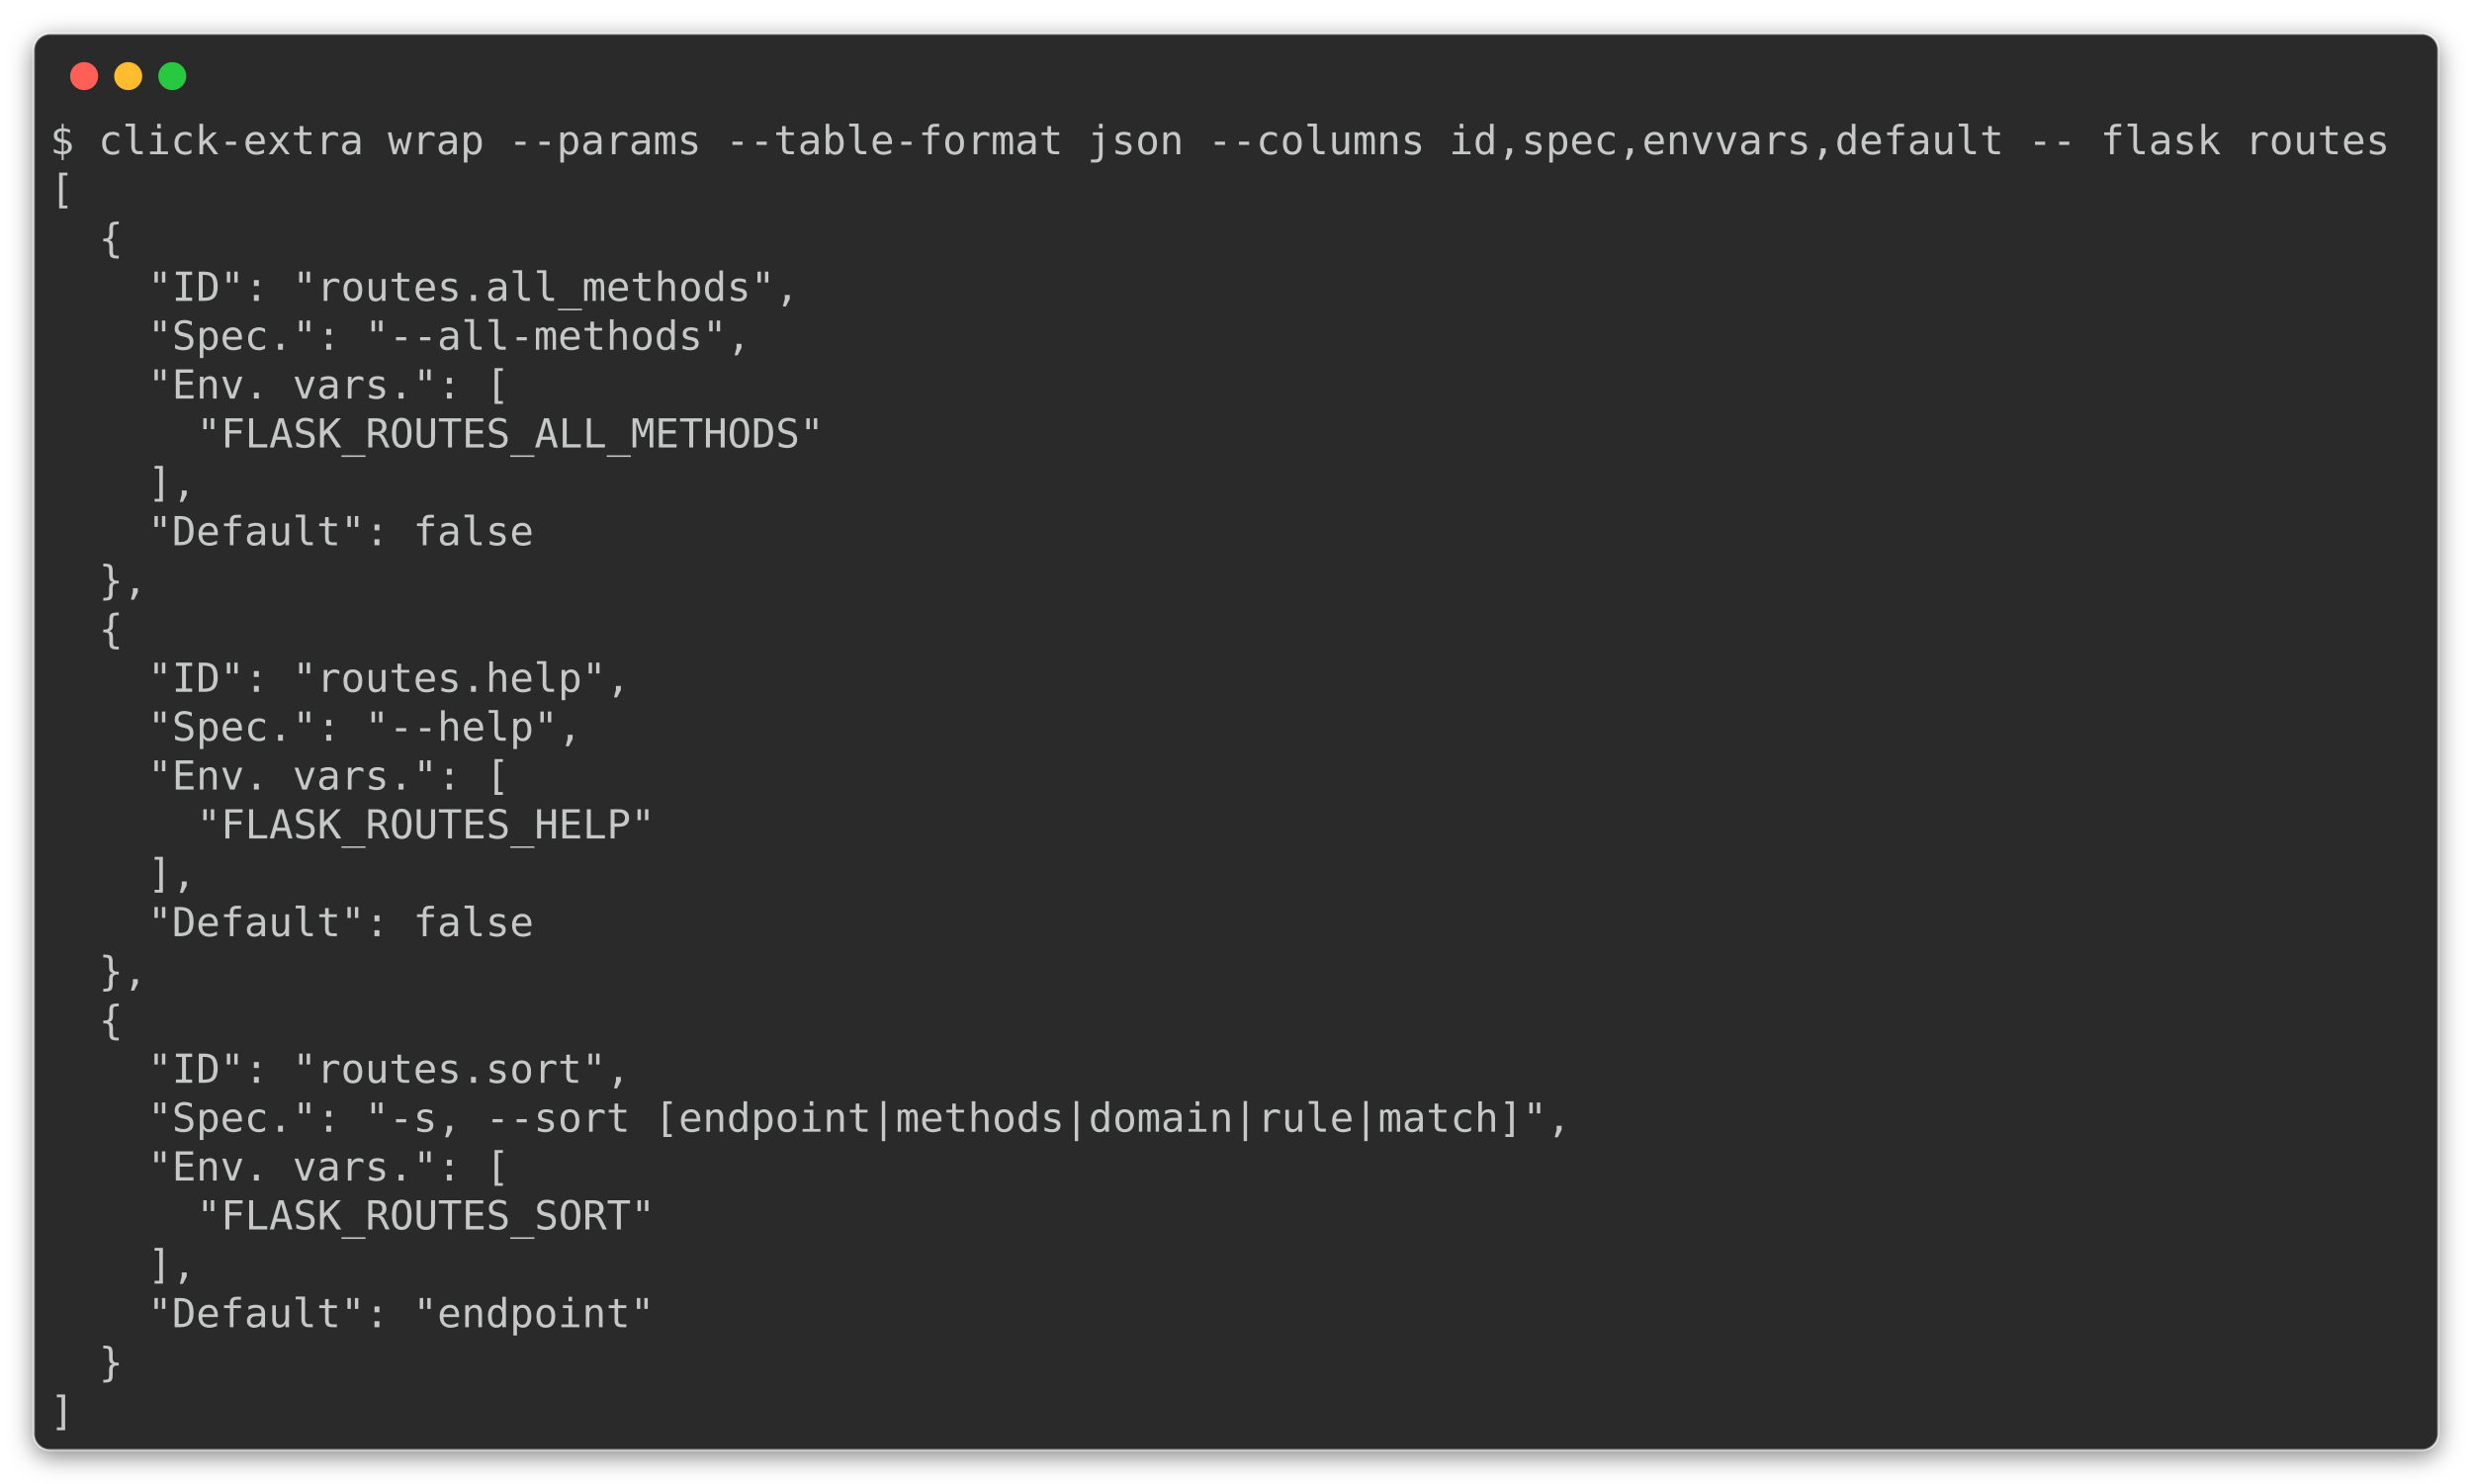
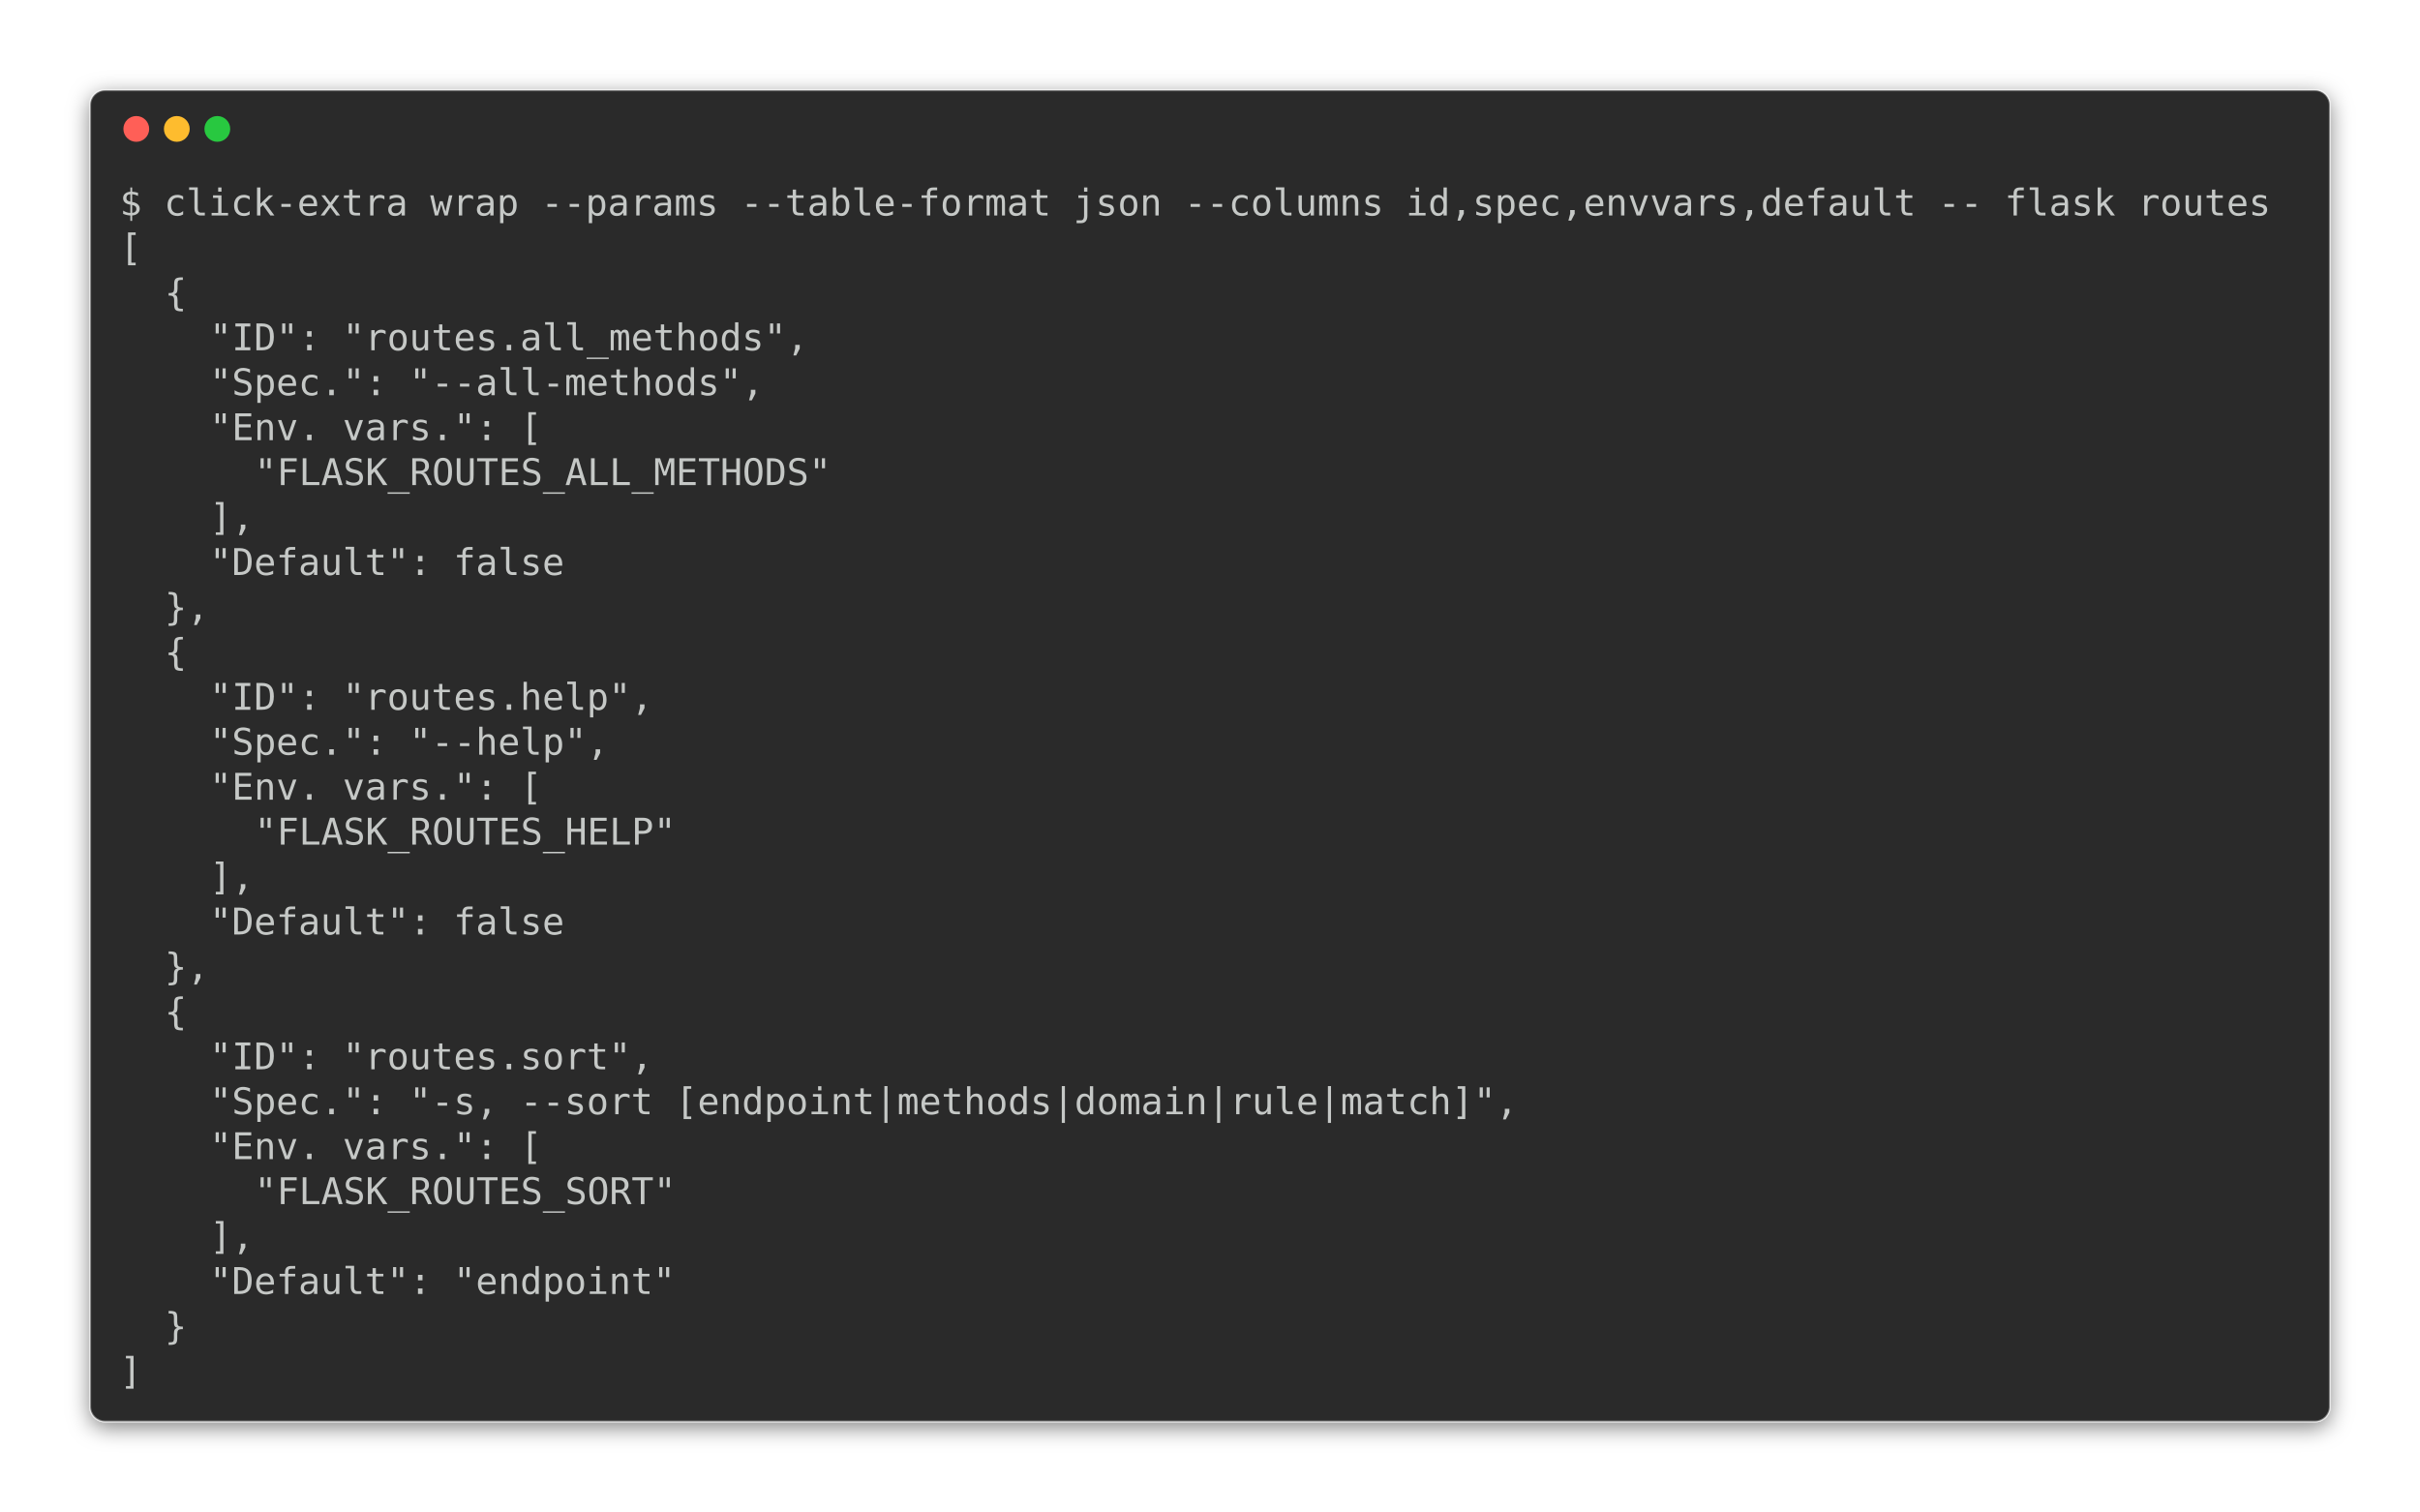
- <svg xmlns="http://www.w3.org/2000/svg" class="rich-terminal" viewBox="0 0 1234 740.8">
+ <svg xmlns="http://www.w3.org/2000/svg" class="rich-terminal" viewBox="0 0 1314 820.8">
  <style>

    @font-face {
        font-family: "Fira Code";
        src: local("FiraCode-Regular"),
                url("https://cdnjs.cloudflare.com/ajax/libs/firacode/6.2.0/woff2/FiraCode-Regular.woff2") format("woff2"),
                url("https://cdnjs.cloudflare.com/ajax/libs/firacode/6.2.0/woff/FiraCode-Regular.woff") format("woff");
        font-style: normal;
        font-weight: 400;
    }
    @font-face {
        font-family: "Fira Code";
        src: local("FiraCode-Bold"),
                url("https://cdnjs.cloudflare.com/ajax/libs/firacode/6.2.0/woff2/FiraCode-Bold.woff2") format("woff2"),
                url("https://cdnjs.cloudflare.com/ajax/libs/firacode/6.2.0/woff/FiraCode-Bold.woff") format("woff");
        font-style: bold;
        font-weight: 700;
    }

    .wrap-flask-json-screen-matrix {
        font-family: Fira Code, monospace;
        font-size: 20px;
        line-height: 24.4px;
        font-variant-east-asian: full-width;
    }

    .wrap-flask-json-screen-title {
        font-size: 18px;
        font-weight: bold;
        font-family: arial;
    }

    .wrap-flask-json-screen-r1 { fill: #c5c8c6 }
    </style>
  <defs>
    <clipPath id="wrap-flask-json-screen-clip-terminal">
      <rect x="0" y="0" width="1182.4" height="657.8" />
    </clipPath>
    <clipPath id="wrap-flask-json-screen-line-0">
      <rect x="0" y="1.5" width="1183.4" height="24.65" />
    </clipPath>
    <clipPath id="wrap-flask-json-screen-line-1">
      <rect x="0" y="25.9" width="1183.4" height="24.65" />
    </clipPath>
    <clipPath id="wrap-flask-json-screen-line-2">
      <rect x="0" y="50.3" width="1183.4" height="24.65" />
    </clipPath>
    <clipPath id="wrap-flask-json-screen-line-3">
      <rect x="0" y="74.7" width="1183.4" height="24.65" />
    </clipPath>
    <clipPath id="wrap-flask-json-screen-line-4">
      <rect x="0" y="99.1" width="1183.4" height="24.65" />
    </clipPath>
    <clipPath id="wrap-flask-json-screen-line-5">
      <rect x="0" y="123.5" width="1183.4" height="24.65" />
    </clipPath>
    <clipPath id="wrap-flask-json-screen-line-6">
      <rect x="0" y="147.9" width="1183.4" height="24.65" />
    </clipPath>
    <clipPath id="wrap-flask-json-screen-line-7">
      <rect x="0" y="172.3" width="1183.4" height="24.65" />
    </clipPath>
    <clipPath id="wrap-flask-json-screen-line-8">
      <rect x="0" y="196.7" width="1183.4" height="24.65" />
    </clipPath>
    <clipPath id="wrap-flask-json-screen-line-9">
      <rect x="0" y="221.1" width="1183.4" height="24.65" />
    </clipPath>
    <clipPath id="wrap-flask-json-screen-line-10">
      <rect x="0" y="245.5" width="1183.4" height="24.65" />
    </clipPath>
    <clipPath id="wrap-flask-json-screen-line-11">
      <rect x="0" y="269.9" width="1183.4" height="24.65" />
    </clipPath>
    <clipPath id="wrap-flask-json-screen-line-12">
      <rect x="0" y="294.3" width="1183.4" height="24.65" />
    </clipPath>
    <clipPath id="wrap-flask-json-screen-line-13">
      <rect x="0" y="318.7" width="1183.4" height="24.65" />
    </clipPath>
    <clipPath id="wrap-flask-json-screen-line-14">
      <rect x="0" y="343.1" width="1183.4" height="24.65" />
    </clipPath>
    <clipPath id="wrap-flask-json-screen-line-15">
      <rect x="0" y="367.5" width="1183.4" height="24.65" />
    </clipPath>
    <clipPath id="wrap-flask-json-screen-line-16">
      <rect x="0" y="391.9" width="1183.4" height="24.65" />
    </clipPath>
    <clipPath id="wrap-flask-json-screen-line-17">
      <rect x="0" y="416.3" width="1183.4" height="24.65" />
    </clipPath>
    <clipPath id="wrap-flask-json-screen-line-18">
      <rect x="0" y="440.7" width="1183.4" height="24.65" />
    </clipPath>
    <clipPath id="wrap-flask-json-screen-line-19">
      <rect x="0" y="465.1" width="1183.4" height="24.65" />
    </clipPath>
    <clipPath id="wrap-flask-json-screen-line-20">
      <rect x="0" y="489.5" width="1183.4" height="24.65" />
    </clipPath>
    <clipPath id="wrap-flask-json-screen-line-21">
      <rect x="0" y="513.9" width="1183.4" height="24.65" />
    </clipPath>
    <clipPath id="wrap-flask-json-screen-line-22">
      <rect x="0" y="538.3" width="1183.4" height="24.65" />
    </clipPath>
    <clipPath id="wrap-flask-json-screen-line-23">
      <rect x="0" y="562.7" width="1183.4" height="24.65" />
    </clipPath>
    <clipPath id="wrap-flask-json-screen-line-24">
      <rect x="0" y="587.1" width="1183.4" height="24.65" />
    </clipPath>
    <clipPath id="wrap-flask-json-screen-line-25">
      <rect x="0" y="611.5" width="1183.4" height="24.65" />
    </clipPath>
    <filter id="wrap-flask-json-screen-shadow" x="-50%" y="-50%" width="200%" height="200%">
      <feDropShadow dx="0" dy="3" stdDeviation="6" flood-color="rgba(0,0,0,0.5)" />
    </filter>
  </defs>
-   <g transform="translate(16, 16)">
-     <rect fill="#292929" stroke="rgba(255,255,255,0.35)" stroke-width="1" x="1" y="1" width="1200" height="706.8" rx="8" filter="url(#wrap-flask-json-screen-shadow)" />
+   <g transform="translate(48, 48)">
+     <rect fill="#292929" stroke="rgba(255,255,255,0.35)" stroke-width="1" x="1" y="1" width="1216" height="722.8" rx="8" filter="url(#wrap-flask-json-screen-shadow)" />
    <g transform="translate(26,22)">
      <circle cx="0" cy="0" r="7" fill="#ff5f57" />
      <circle cx="22" cy="0" r="7" fill="#febc2e" />
      <circle cx="44" cy="0" r="7" fill="#28c840" />
    </g>
-     <g transform="translate(9, 41)" clip-path="url(#wrap-flask-json-screen-clip-terminal)">
+     <g transform="translate(17, 49)" clip-path="url(#wrap-flask-json-screen-clip-terminal)">
      <g class="wrap-flask-json-screen-matrix">
        <text class="wrap-flask-json-screen-r1" x="0" y="20" textLength="1183.4" clip-path="url(#wrap-flask-json-screen-line-0)">$ click-extra wrap --params --table-format json --columns id,spec,envvars,default -- flask routes</text>
        <text class="wrap-flask-json-screen-r1" x="1183.4" y="20" textLength="12.2" clip-path="url(#wrap-flask-json-screen-line-0)">
</text>
        <text class="wrap-flask-json-screen-r1" x="0" y="44.4" textLength="12.2" clip-path="url(#wrap-flask-json-screen-line-1)">[</text>
        <text class="wrap-flask-json-screen-r1" x="1183.4" y="44.4" textLength="12.2" clip-path="url(#wrap-flask-json-screen-line-1)">
</text>
        <text class="wrap-flask-json-screen-r1" x="24.4" y="68.8" textLength="12.2" clip-path="url(#wrap-flask-json-screen-line-2)">{</text>
        <text class="wrap-flask-json-screen-r1" x="1183.4" y="68.8" textLength="12.2" clip-path="url(#wrap-flask-json-screen-line-2)">
</text>
        <text class="wrap-flask-json-screen-r1" x="48.8" y="93.2" textLength="329.4" clip-path="url(#wrap-flask-json-screen-line-3)">"ID": "routes.all_methods",</text>
        <text class="wrap-flask-json-screen-r1" x="1183.4" y="93.2" textLength="12.2" clip-path="url(#wrap-flask-json-screen-line-3)">
</text>
        <text class="wrap-flask-json-screen-r1" x="48.8" y="117.6" textLength="305" clip-path="url(#wrap-flask-json-screen-line-4)">"Spec.": "--all-methods",</text>
        <text class="wrap-flask-json-screen-r1" x="1183.4" y="117.6" textLength="12.2" clip-path="url(#wrap-flask-json-screen-line-4)">
</text>
        <text class="wrap-flask-json-screen-r1" x="48.8" y="142" textLength="183" clip-path="url(#wrap-flask-json-screen-line-5)">"Env. vars.": [</text>
        <text class="wrap-flask-json-screen-r1" x="1183.4" y="142" textLength="12.2" clip-path="url(#wrap-flask-json-screen-line-5)">
</text>
        <text class="wrap-flask-json-screen-r1" x="73.2" y="166.4" textLength="317.2" clip-path="url(#wrap-flask-json-screen-line-6)">"FLASK_ROUTES_ALL_METHODS"</text>
        <text class="wrap-flask-json-screen-r1" x="1183.4" y="166.4" textLength="12.2" clip-path="url(#wrap-flask-json-screen-line-6)">
</text>
        <text class="wrap-flask-json-screen-r1" x="48.8" y="190.8" textLength="24.4" clip-path="url(#wrap-flask-json-screen-line-7)">],</text>
        <text class="wrap-flask-json-screen-r1" x="1183.4" y="190.8" textLength="12.2" clip-path="url(#wrap-flask-json-screen-line-7)">
</text>
        <text class="wrap-flask-json-screen-r1" x="48.8" y="215.2" textLength="195.2" clip-path="url(#wrap-flask-json-screen-line-8)">"Default": false</text>
        <text class="wrap-flask-json-screen-r1" x="1183.4" y="215.2" textLength="12.2" clip-path="url(#wrap-flask-json-screen-line-8)">
</text>
        <text class="wrap-flask-json-screen-r1" x="24.4" y="239.6" textLength="24.4" clip-path="url(#wrap-flask-json-screen-line-9)">},</text>
        <text class="wrap-flask-json-screen-r1" x="1183.4" y="239.6" textLength="12.2" clip-path="url(#wrap-flask-json-screen-line-9)">
</text>
        <text class="wrap-flask-json-screen-r1" x="24.4" y="264" textLength="12.2" clip-path="url(#wrap-flask-json-screen-line-10)">{</text>
        <text class="wrap-flask-json-screen-r1" x="1183.4" y="264" textLength="12.2" clip-path="url(#wrap-flask-json-screen-line-10)">
</text>
        <text class="wrap-flask-json-screen-r1" x="48.8" y="288.4" textLength="244" clip-path="url(#wrap-flask-json-screen-line-11)">"ID": "routes.help",</text>
        <text class="wrap-flask-json-screen-r1" x="1183.4" y="288.4" textLength="12.2" clip-path="url(#wrap-flask-json-screen-line-11)">
</text>
        <text class="wrap-flask-json-screen-r1" x="48.8" y="312.8" textLength="219.6" clip-path="url(#wrap-flask-json-screen-line-12)">"Spec.": "--help",</text>
        <text class="wrap-flask-json-screen-r1" x="1183.4" y="312.8" textLength="12.2" clip-path="url(#wrap-flask-json-screen-line-12)">
</text>
        <text class="wrap-flask-json-screen-r1" x="48.8" y="337.2" textLength="183" clip-path="url(#wrap-flask-json-screen-line-13)">"Env. vars.": [</text>
        <text class="wrap-flask-json-screen-r1" x="1183.4" y="337.2" textLength="12.2" clip-path="url(#wrap-flask-json-screen-line-13)">
</text>
        <text class="wrap-flask-json-screen-r1" x="73.2" y="361.6" textLength="231.8" clip-path="url(#wrap-flask-json-screen-line-14)">"FLASK_ROUTES_HELP"</text>
        <text class="wrap-flask-json-screen-r1" x="1183.4" y="361.6" textLength="12.2" clip-path="url(#wrap-flask-json-screen-line-14)">
</text>
        <text class="wrap-flask-json-screen-r1" x="48.8" y="386" textLength="24.4" clip-path="url(#wrap-flask-json-screen-line-15)">],</text>
        <text class="wrap-flask-json-screen-r1" x="1183.4" y="386" textLength="12.2" clip-path="url(#wrap-flask-json-screen-line-15)">
</text>
        <text class="wrap-flask-json-screen-r1" x="48.8" y="410.4" textLength="195.2" clip-path="url(#wrap-flask-json-screen-line-16)">"Default": false</text>
        <text class="wrap-flask-json-screen-r1" x="1183.4" y="410.4" textLength="12.2" clip-path="url(#wrap-flask-json-screen-line-16)">
</text>
        <text class="wrap-flask-json-screen-r1" x="24.4" y="434.8" textLength="24.4" clip-path="url(#wrap-flask-json-screen-line-17)">},</text>
        <text class="wrap-flask-json-screen-r1" x="1183.4" y="434.8" textLength="12.2" clip-path="url(#wrap-flask-json-screen-line-17)">
</text>
        <text class="wrap-flask-json-screen-r1" x="24.4" y="459.2" textLength="12.2" clip-path="url(#wrap-flask-json-screen-line-18)">{</text>
        <text class="wrap-flask-json-screen-r1" x="1183.4" y="459.2" textLength="12.2" clip-path="url(#wrap-flask-json-screen-line-18)">
</text>
        <text class="wrap-flask-json-screen-r1" x="48.8" y="483.6" textLength="244" clip-path="url(#wrap-flask-json-screen-line-19)">"ID": "routes.sort",</text>
        <text class="wrap-flask-json-screen-r1" x="1183.4" y="483.6" textLength="12.2" clip-path="url(#wrap-flask-json-screen-line-19)">
</text>
        <text class="wrap-flask-json-screen-r1" x="48.8" y="508" textLength="719.8" clip-path="url(#wrap-flask-json-screen-line-20)">"Spec.": "-s, --sort [endpoint|methods|domain|rule|match]",</text>
        <text class="wrap-flask-json-screen-r1" x="1183.4" y="508" textLength="12.2" clip-path="url(#wrap-flask-json-screen-line-20)">
</text>
        <text class="wrap-flask-json-screen-r1" x="48.8" y="532.4" textLength="183" clip-path="url(#wrap-flask-json-screen-line-21)">"Env. vars.": [</text>
        <text class="wrap-flask-json-screen-r1" x="1183.4" y="532.4" textLength="12.2" clip-path="url(#wrap-flask-json-screen-line-21)">
</text>
        <text class="wrap-flask-json-screen-r1" x="73.2" y="556.8" textLength="231.8" clip-path="url(#wrap-flask-json-screen-line-22)">"FLASK_ROUTES_SORT"</text>
        <text class="wrap-flask-json-screen-r1" x="1183.4" y="556.8" textLength="12.2" clip-path="url(#wrap-flask-json-screen-line-22)">
</text>
        <text class="wrap-flask-json-screen-r1" x="48.8" y="581.2" textLength="24.4" clip-path="url(#wrap-flask-json-screen-line-23)">],</text>
        <text class="wrap-flask-json-screen-r1" x="1183.4" y="581.2" textLength="12.2" clip-path="url(#wrap-flask-json-screen-line-23)">
</text>
        <text class="wrap-flask-json-screen-r1" x="48.8" y="605.6" textLength="256.2" clip-path="url(#wrap-flask-json-screen-line-24)">"Default": "endpoint"</text>
        <text class="wrap-flask-json-screen-r1" x="1183.4" y="605.6" textLength="12.2" clip-path="url(#wrap-flask-json-screen-line-24)">
</text>
        <text class="wrap-flask-json-screen-r1" x="24.4" y="630" textLength="12.2" clip-path="url(#wrap-flask-json-screen-line-25)">}</text>
        <text class="wrap-flask-json-screen-r1" x="1183.4" y="630" textLength="12.2" clip-path="url(#wrap-flask-json-screen-line-25)">
</text>
        <text class="wrap-flask-json-screen-r1" x="0" y="654.4" textLength="12.2" clip-path="url(#wrap-flask-json-screen-line-26)">]</text>
        <text class="wrap-flask-json-screen-r1" x="1183.4" y="654.4" textLength="12.2" clip-path="url(#wrap-flask-json-screen-line-26)">
</text>
      </g>
    </g>
  </g>
</svg>
